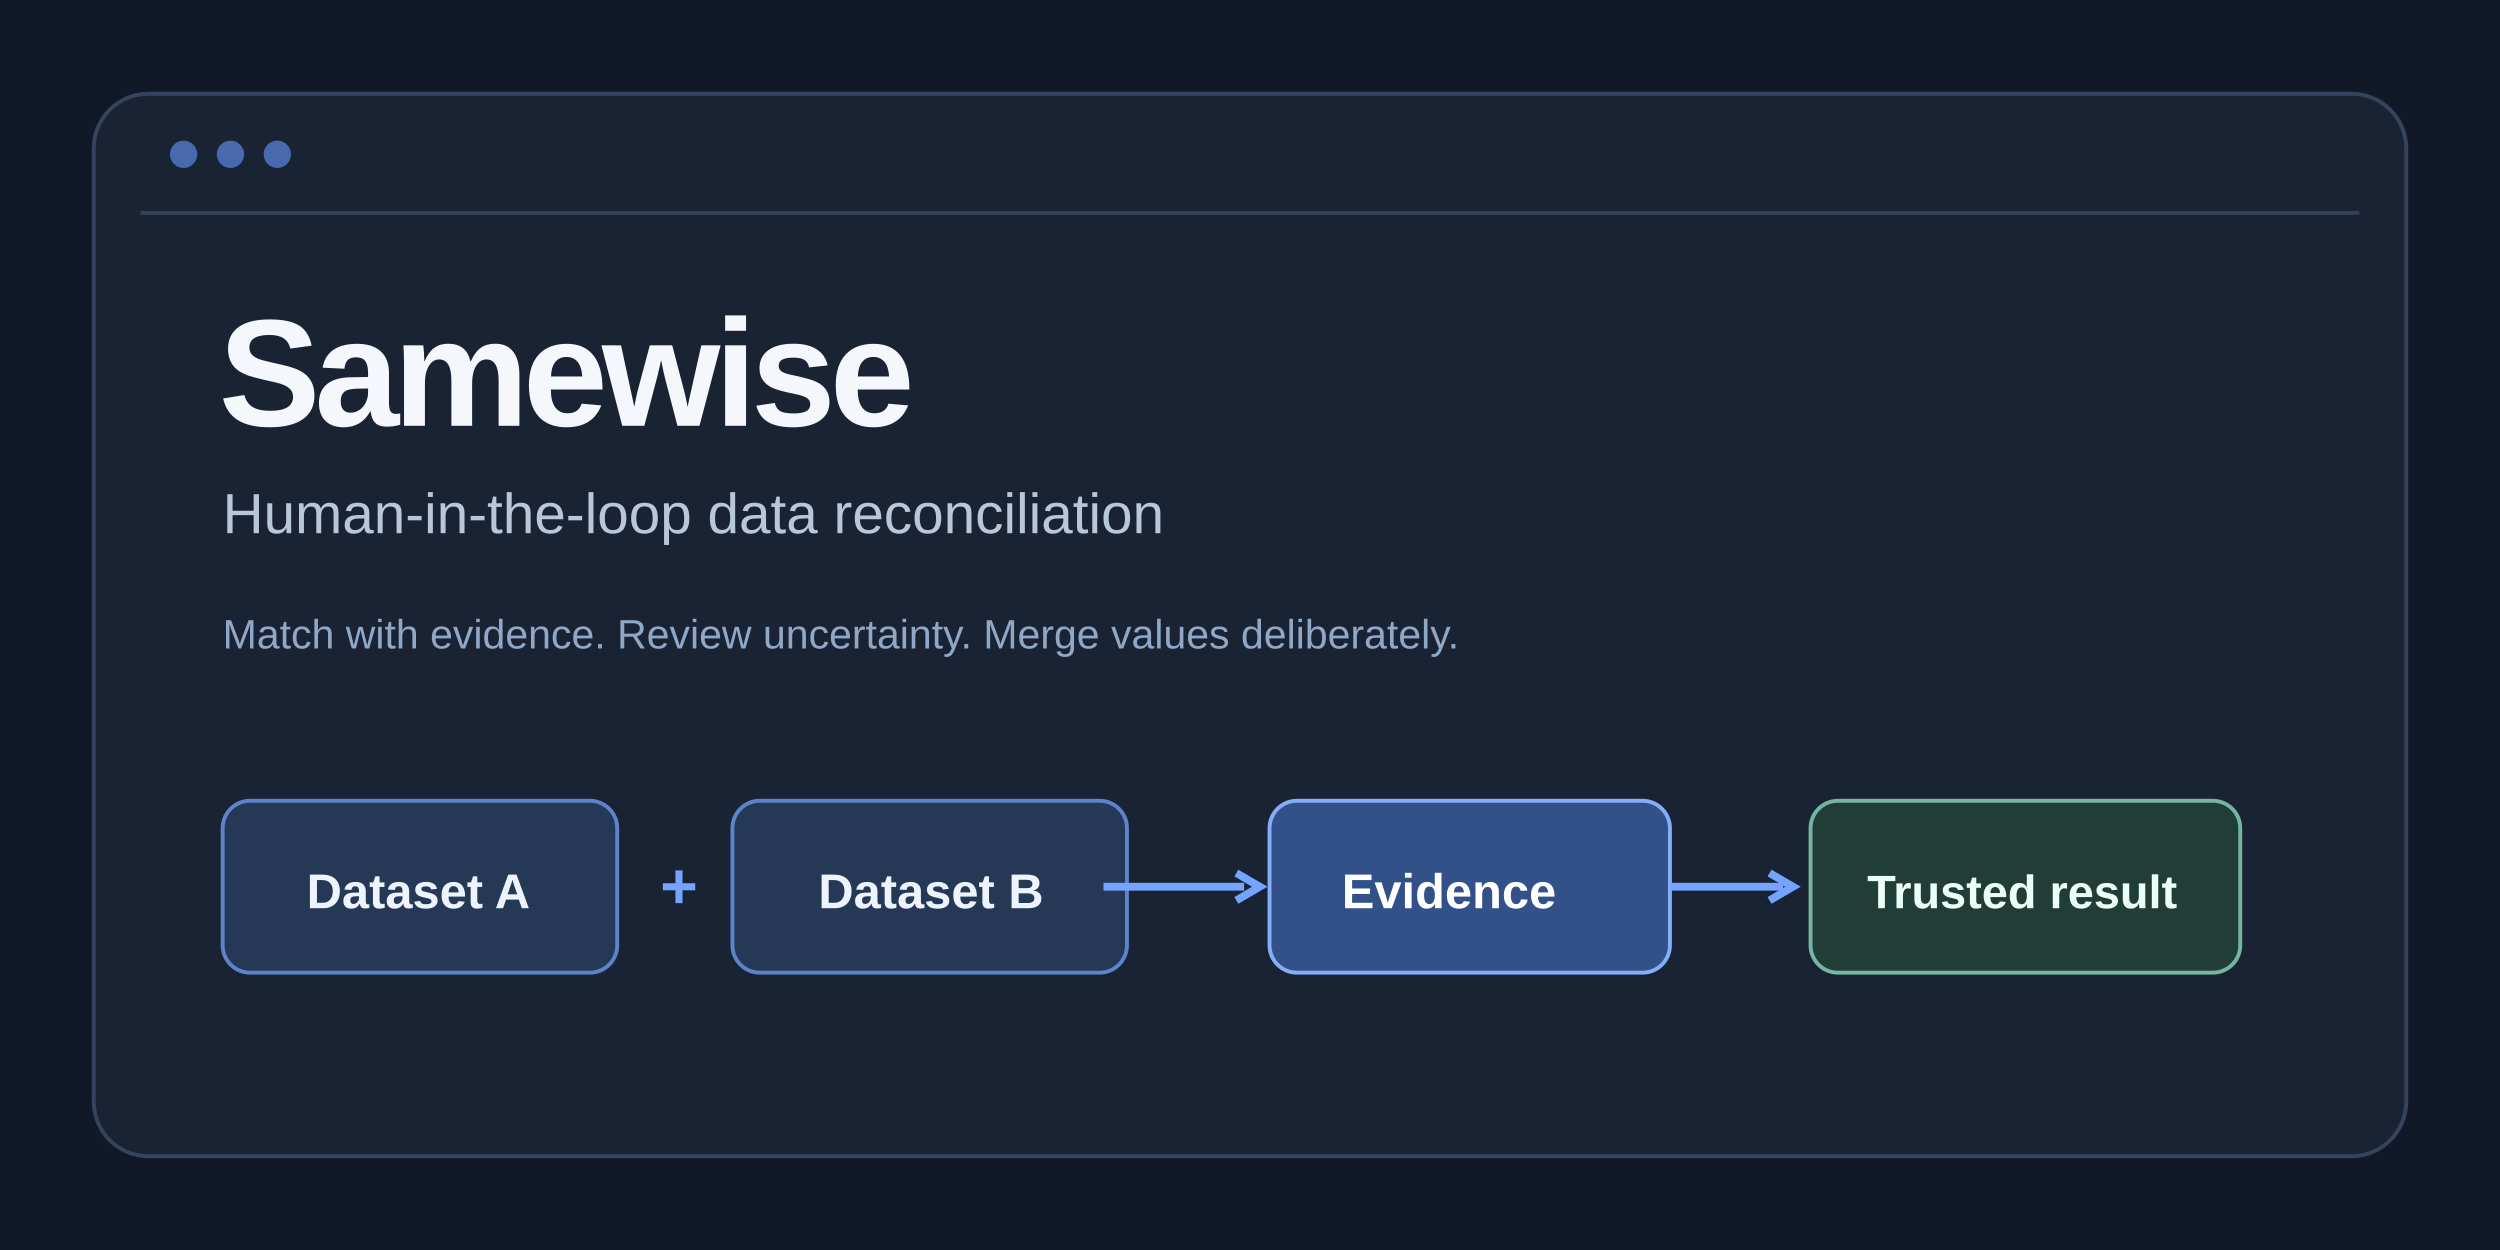
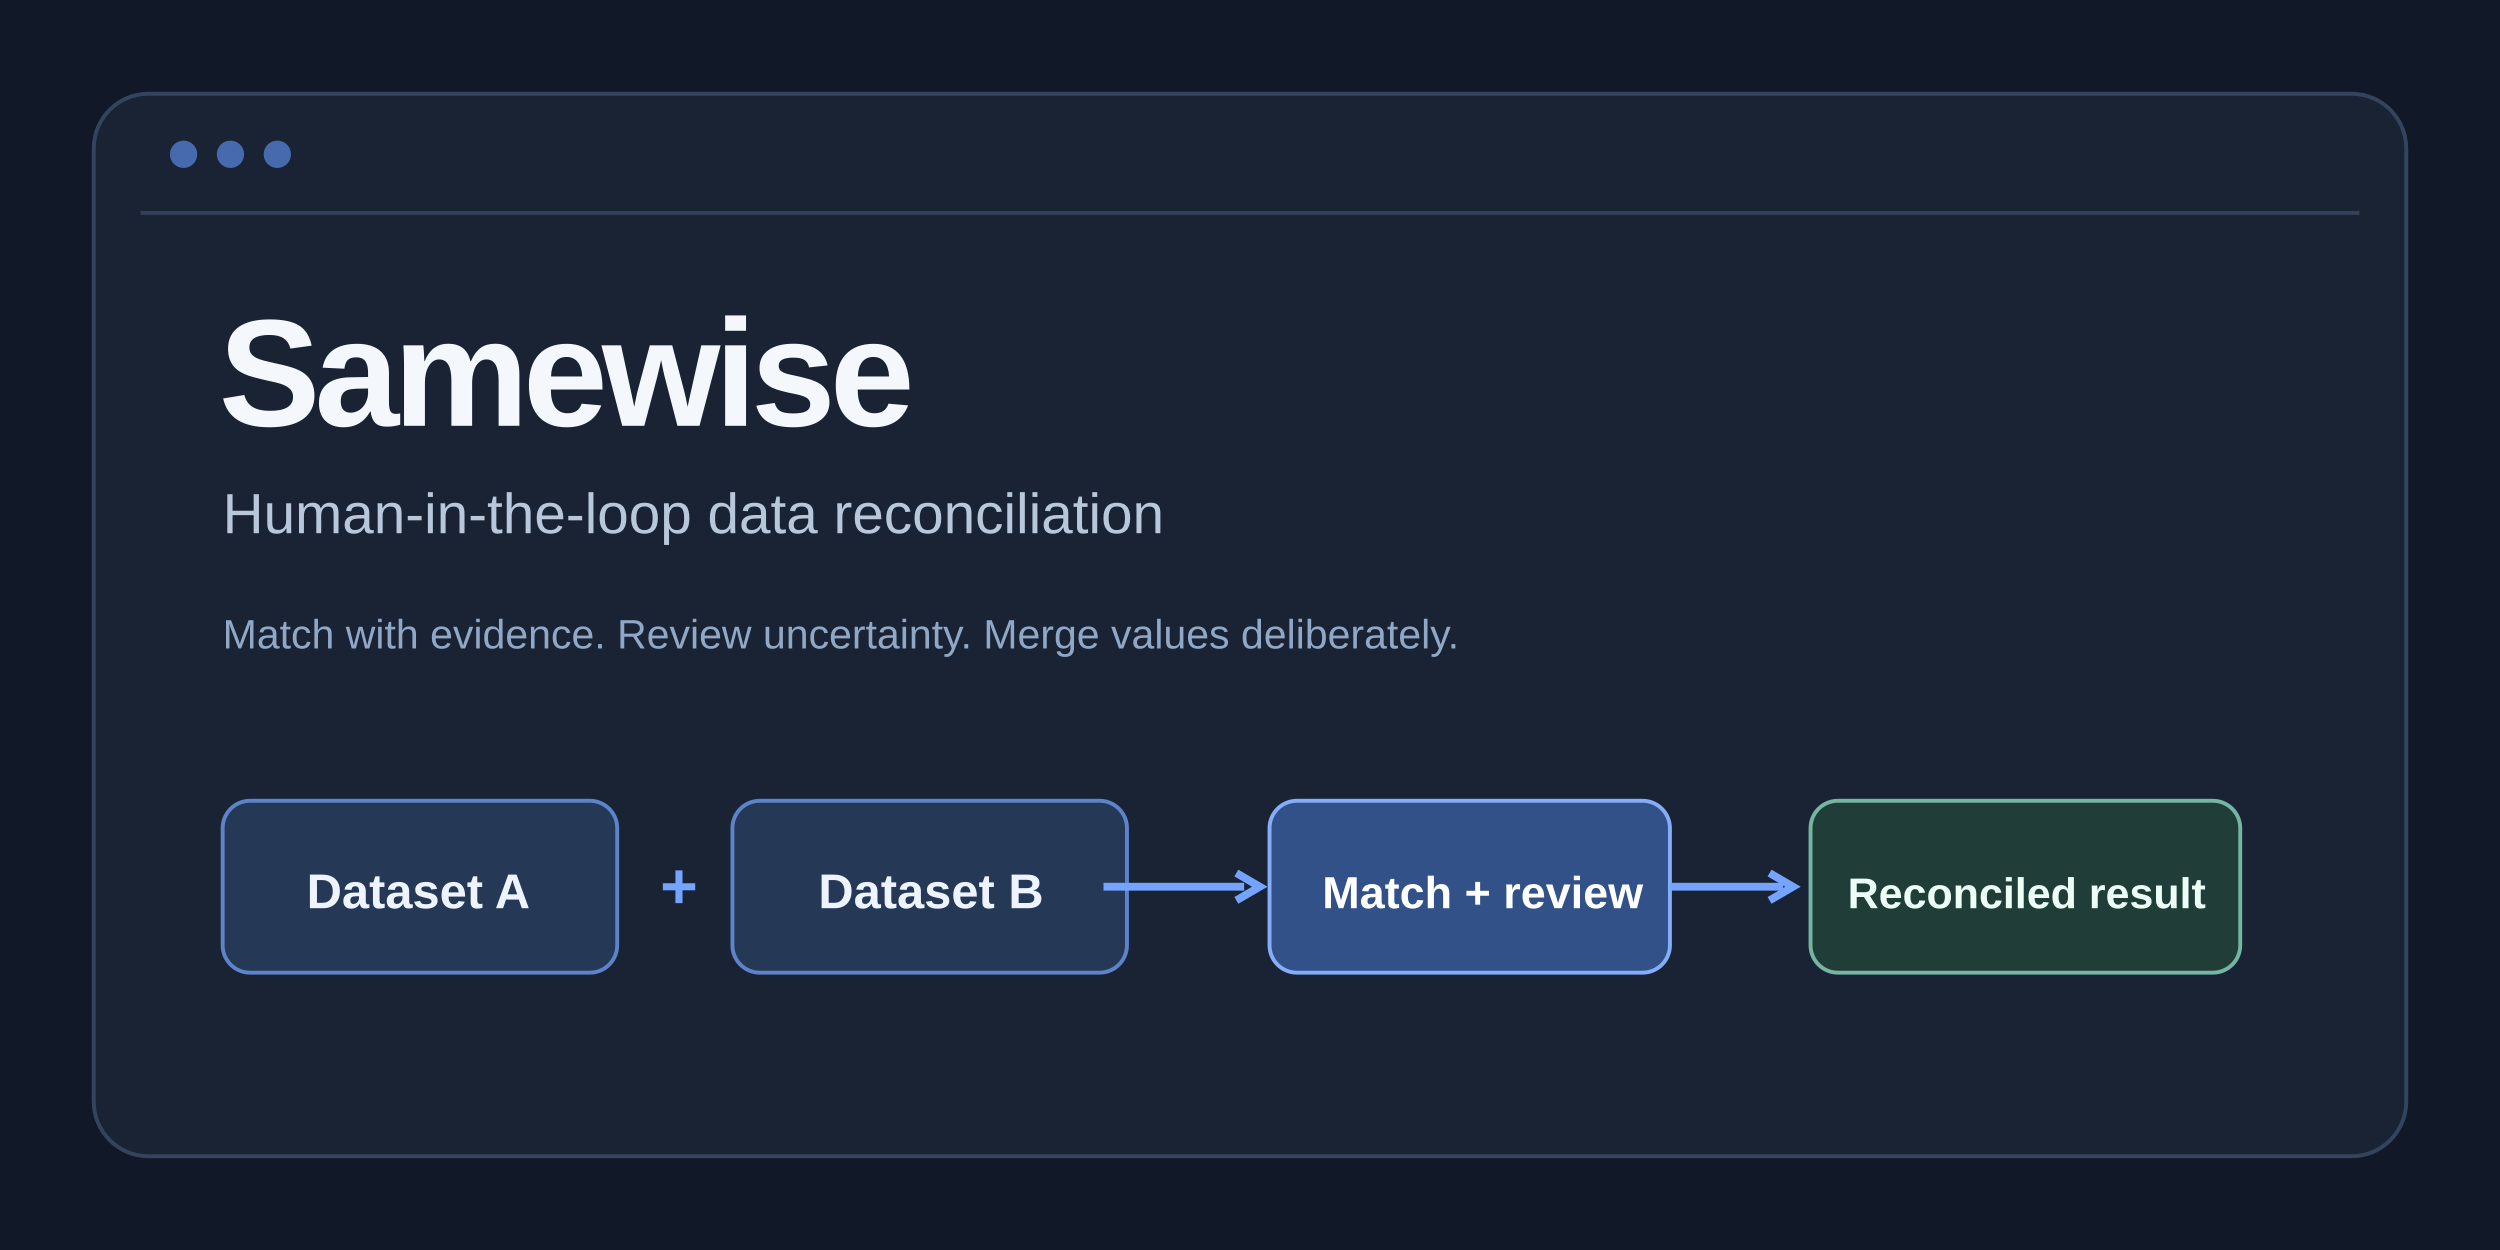
<svg xmlns="http://www.w3.org/2000/svg" width="1280" height="640" viewBox="0 0 1280 640" role="img" aria-labelledby="title desc">
  <rect width="1280" height="640" fill="#111827" />
  <rect x="48" y="48" width="1184" height="544" rx="28" fill="#192334" stroke="#35445d" stroke-width="2" />
  <path d="M72 109H1208" stroke="#344158" stroke-width="2" />
  <circle cx="94" cy="79" r="7" fill="#476aaf" />
  <circle cx="118" cy="79" r="7" fill="#476aaf" />
  <circle cx="142" cy="79" r="7" fill="#476aaf" />
  <text x="112" y="218" fill="#f4f7fc" font-family="Arial, Helvetica, sans-serif" font-size="78" font-weight="700" letter-spacing="-3">Samewise</text>
  <text x="114" y="273" fill="#b9c7da" font-family="Arial, Helvetica, sans-serif" font-size="29">Human-in-the-loop data reconciliation</text>
  <text x="114" y="332" fill="#90a7c6" font-family="Arial, Helvetica, sans-serif" font-size="21">Match with evidence. Review uncertainty. Merge values deliberately.</text>
  <rect x="114" y="410" width="202" height="88" rx="14" fill="#253855" stroke="#5d83ca" stroke-width="2" />
  <text x="157" y="465" fill="#eef4ff" font-family="Arial, Helvetica, sans-serif" font-size="25" font-weight="600">Dataset A</text>
  <rect x="375" y="410" width="202" height="88" rx="14" fill="#253855" stroke="#5d83ca" stroke-width="2" />
  <text x="419" y="465" fill="#eef4ff" font-family="Arial, Helvetica, sans-serif" font-size="25" font-weight="600">Dataset B</text>
  <text x="338" y="465" fill="#74a4ff" font-family="Arial, Helvetica, sans-serif" font-size="33" font-weight="600">+</text>
  <path d="M565 454h72" stroke="#74a4ff" stroke-width="4" />
  <path d="m633 447 12 7-12 7" fill="none" stroke="#74a4ff" stroke-width="4" />
  <rect x="650" y="410" width="205" height="88" rx="14" fill="#315188" stroke="#85aefa" stroke-width="2" />
-   <text x="687" y="465" fill="#ffffff" font-family="Arial, Helvetica, sans-serif" font-size="25" font-weight="600">Evidence</text>
+   <text x="677" y="465" fill="#ffffff" font-family="Arial, Helvetica, sans-serif" font-size="23" font-weight="600">Match + review</text>
  <path d="M855 454h58" stroke="#74a4ff" stroke-width="4" />
  <path d="m906 447 12 7-12 7" fill="none" stroke="#74a4ff" stroke-width="4" />
  <rect x="927" y="410" width="220" height="88" rx="14" fill="#203d37" stroke="#75b5a1" stroke-width="2" />
-   <text x="956" y="465" fill="#ecfff7" font-family="Arial, Helvetica, sans-serif" font-size="24" font-weight="600">Trusted result</text>
+   <text x="946" y="465" fill="#ecfff7" font-family="Arial, Helvetica, sans-serif" font-size="22" font-weight="600">Reconciled result</text>
</svg>
